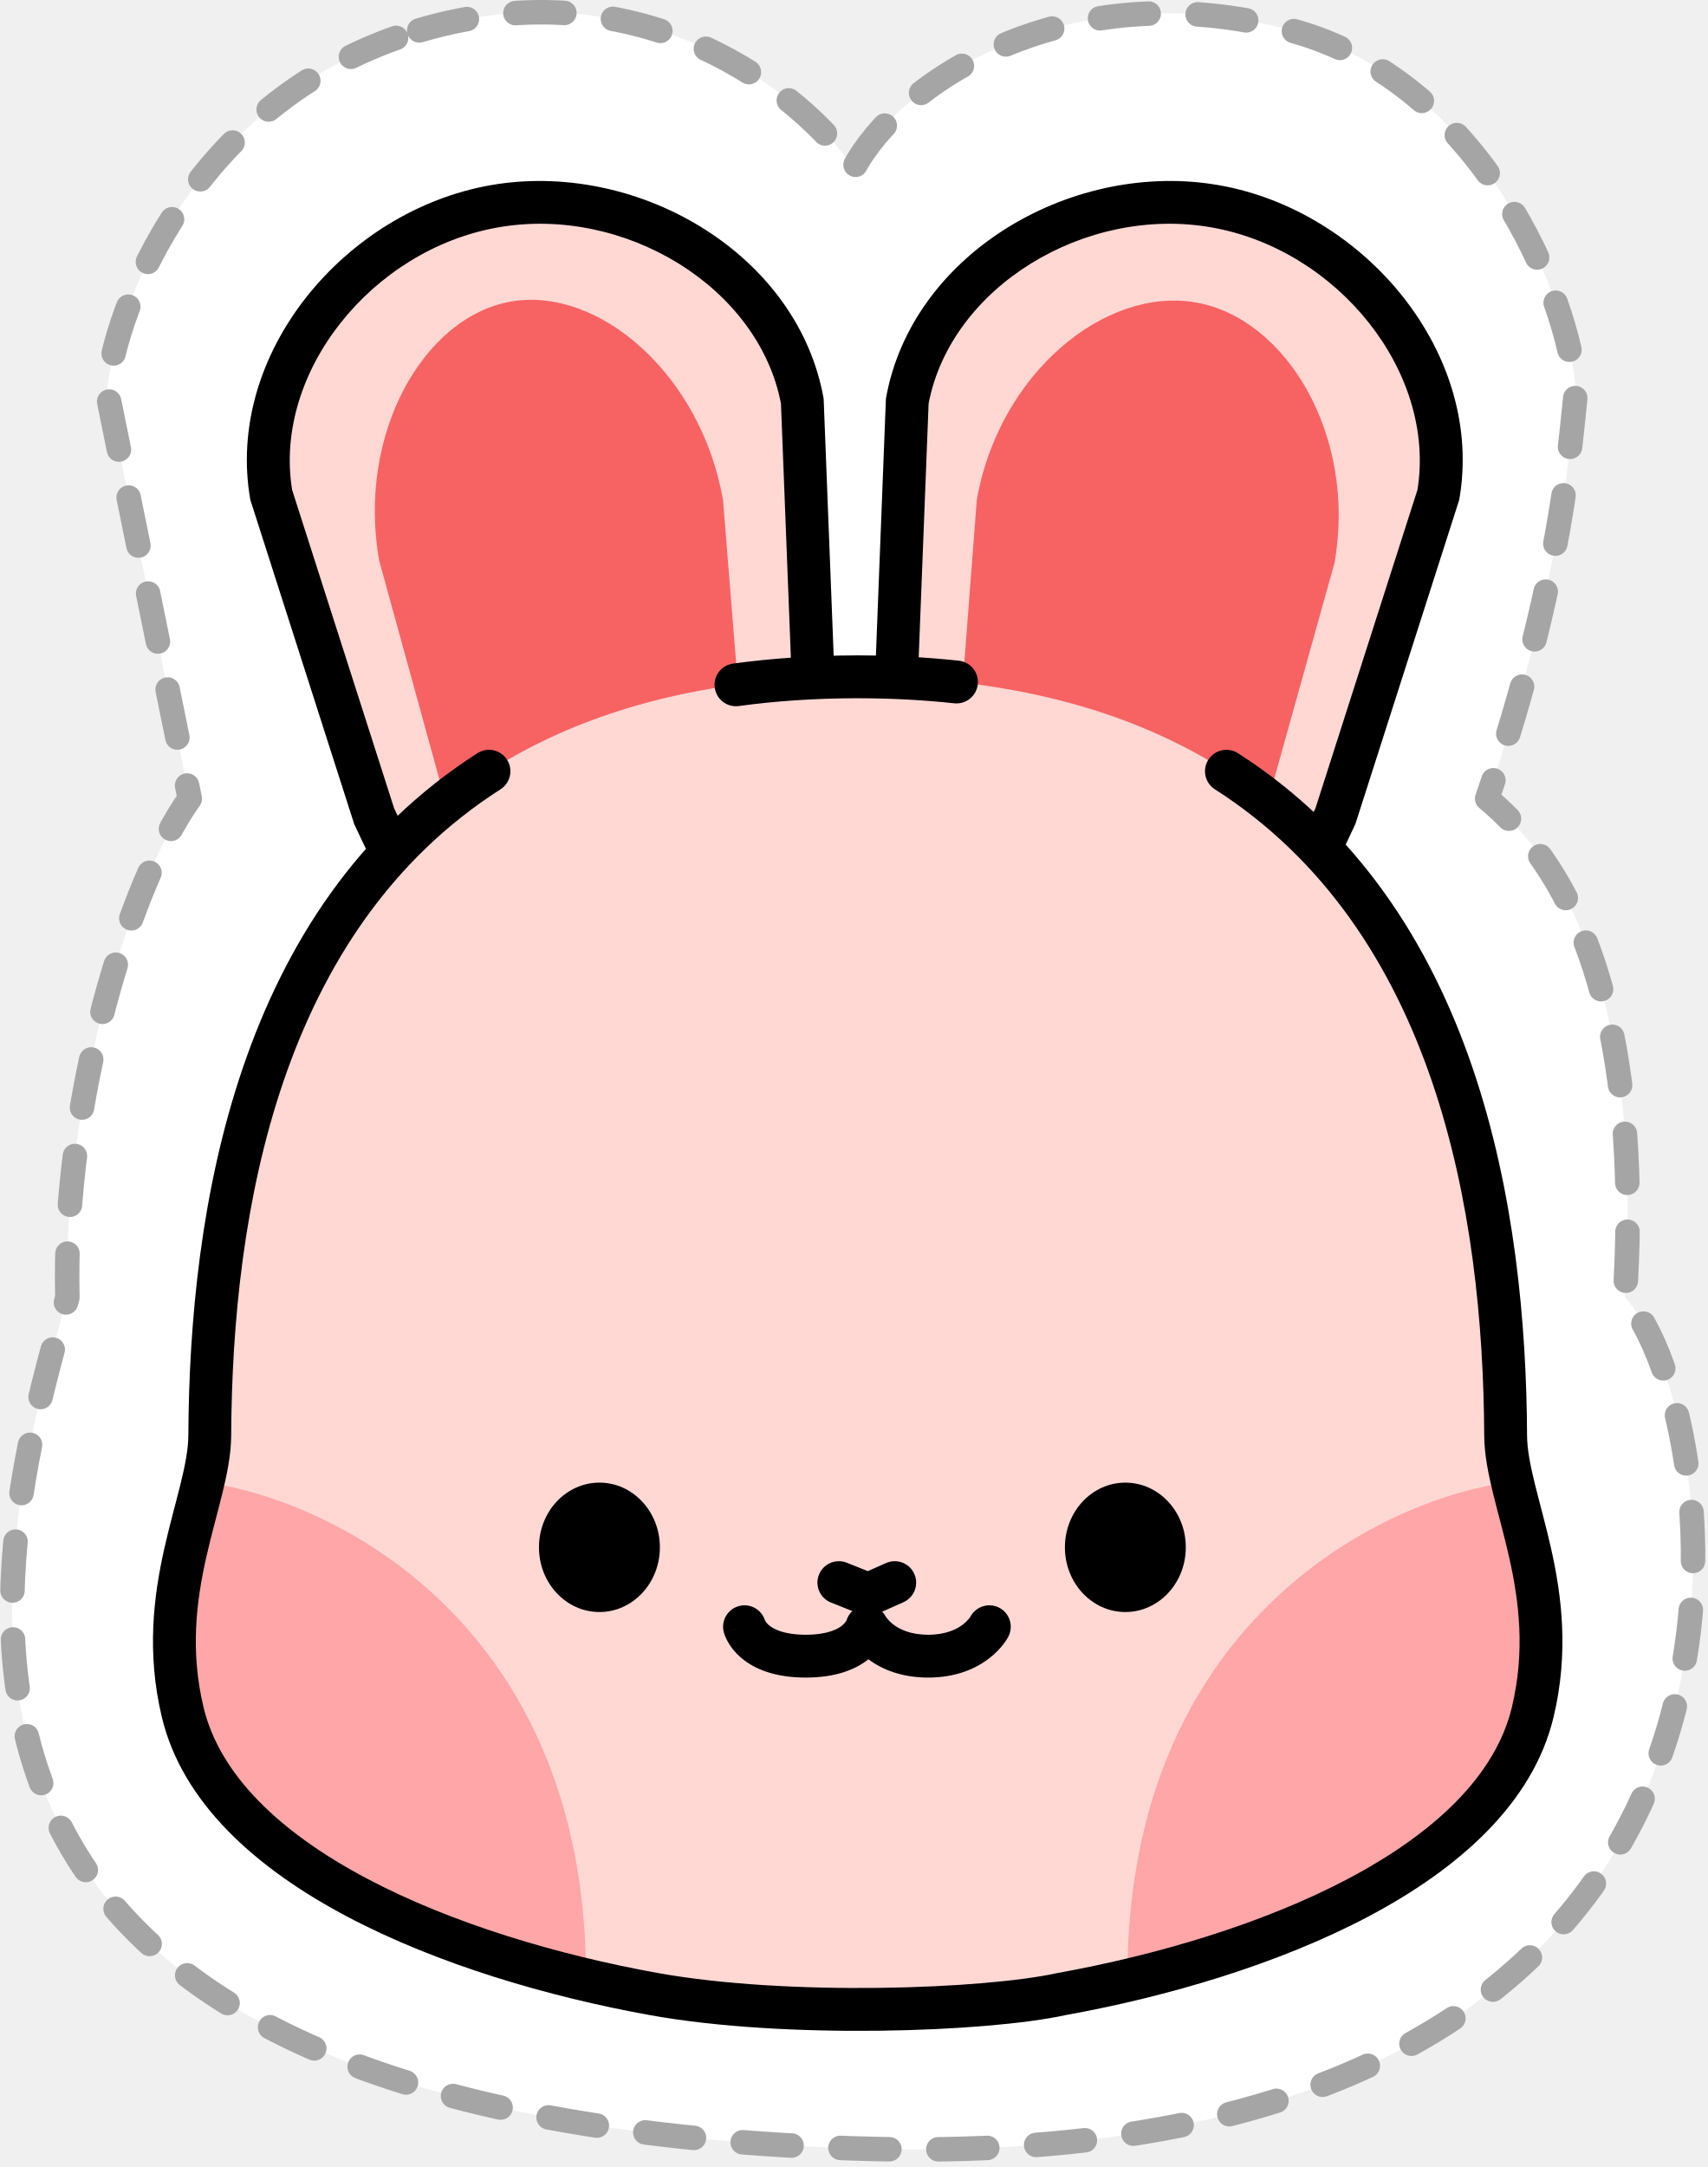
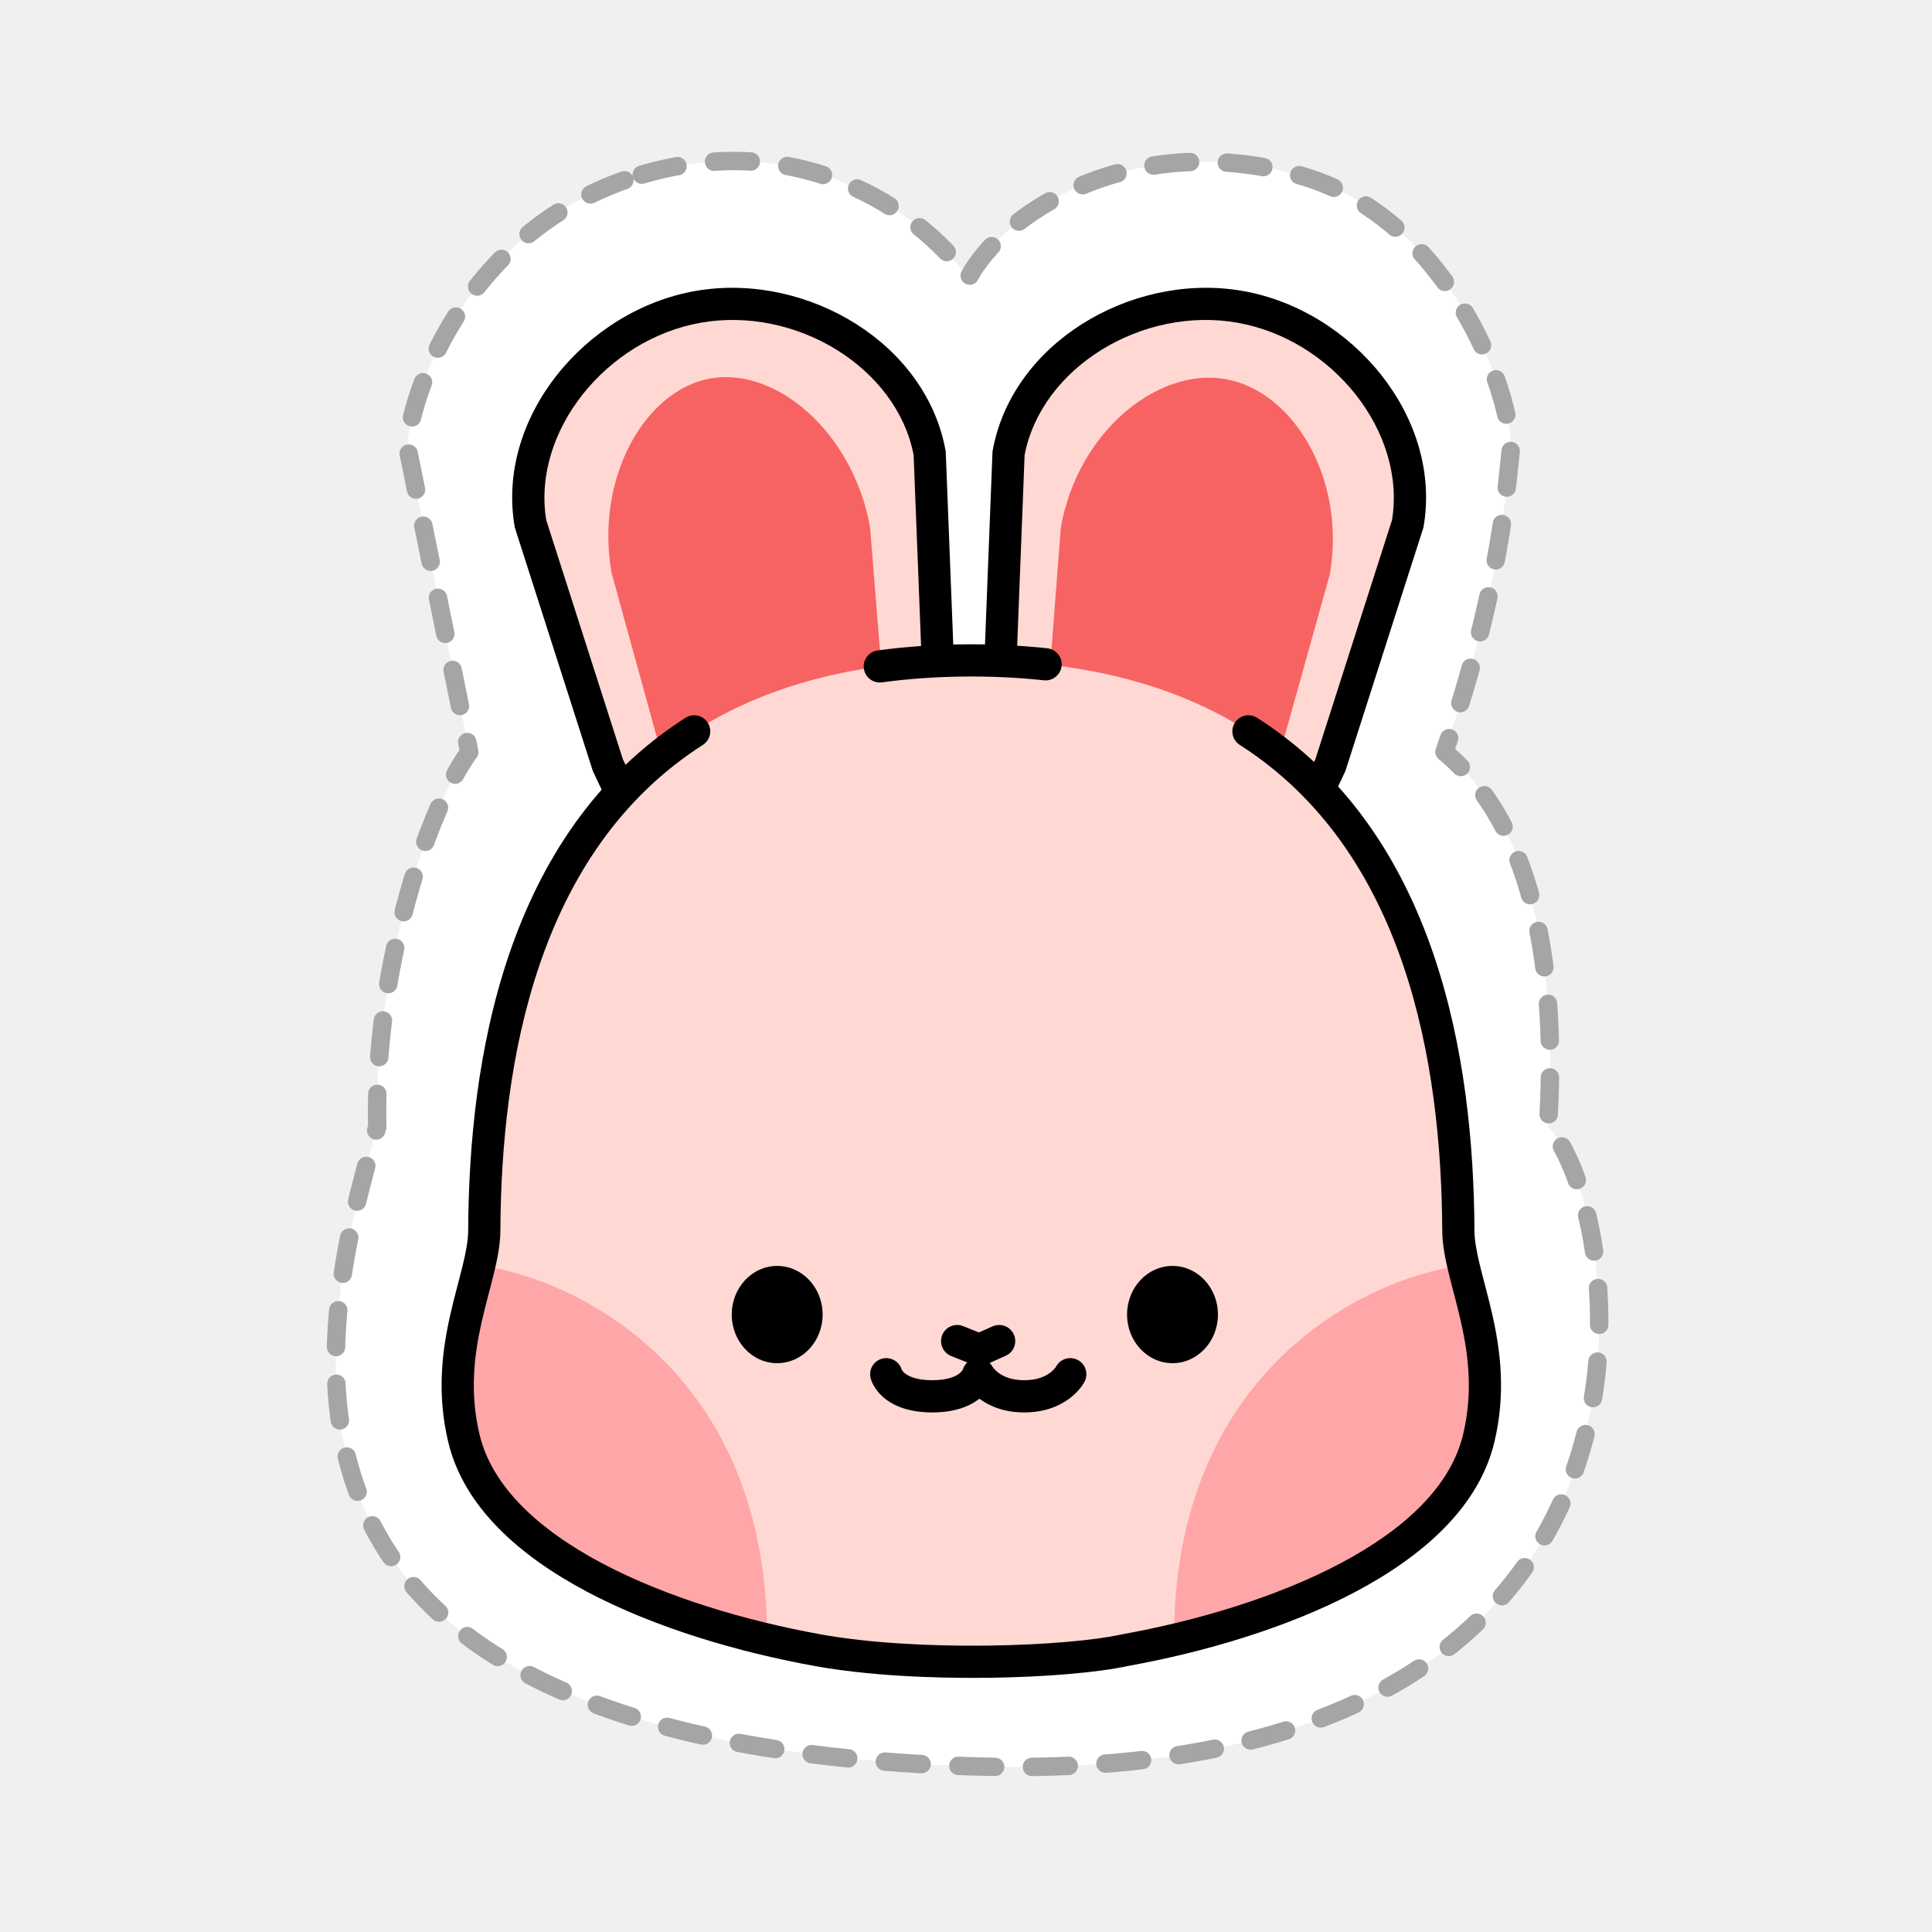
- <svg xmlns="http://www.w3.org/2000/svg" width="279" height="354" viewBox="0 0 279 354" fill="none">
-   <path d="M68.509 4.963C105.309 -5.837 131.176 15.463 139.509 27.463C146.51 13.963 174.01 -5.037 211.01 4.963C242.01 13.341 256.51 48.463 257.51 63.963C256.676 71.129 255.41 94.463 243.01 130.463C263.51 147.463 267.51 180.463 265.51 211.963C282.51 229.463 302.509 356.463 139.509 350.963C-23.491 345.463 -2.491 258.463 11.009 211.963C10.209 179.163 21.343 143.963 31.01 130.463L17.51 63.963C18.51 50.796 31.709 15.763 68.509 4.963Z" fill="white" stroke="#A5A5A5" stroke-width="4" stroke-linecap="round" stroke-linejoin="round" stroke-dasharray="8 8" />
-   <path d="M140.346 110.564C230.846 110.771 245.78 183.293 246.027 234.515C246.078 245.07 255.156 259.978 250.458 279.676C242.11 314.677 172.111 329.739 140.151 328.685C108.192 329.739 38.193 314.677 29.845 279.676C25.147 259.978 34.224 245.07 34.275 234.515C34.522 183.292 49.456 110.771 139.957 110.564V110.562C140.022 110.562 140.086 110.563 140.151 110.563C140.215 110.563 140.281 110.562 140.346 110.562V110.564Z" fill="#FFD8D4" />
-   <path d="M42.617 82.462C38.487 59.043 57.453 36.123 80.556 32.049C103.659 27.976 129.32 43.026 133.45 66.446L135.678 121.019C137.968 154.969 125.155 172.843 111.954 175.171L100.002 177.279C86.801 179.606 73.215 165.137 59.188 134.506L42.617 82.462Z" fill="#FFD8D4" />
-   <path d="M236.891 82.093C241.092 58.268 222.251 35.032 199.217 30.97C176.183 26.909 150.531 42.3 146.33 66.125L143.917 121.618C141.515 156.143 154.235 174.272 167.397 176.592L179.313 178.694C192.475 181.014 206.079 166.256 220.179 135.065L236.891 82.093Z" fill="#FFD8D4" />
-   <path d="M61.954 91.567C58.316 70.94 69.171 51.785 83.463 49.265C97.754 46.745 114.506 61.032 118.143 81.659L121.986 129.392C124.942 159.128 117.716 174.155 109.55 175.595L102.156 176.899C93.99 178.339 84.83 165.101 74.668 137.736L61.954 91.567Z" fill="#F76363" />
-   <path d="M218.068 91.941C221.708 71.301 210.299 52.036 195.432 49.415C180.566 46.793 163.256 60.994 159.616 81.635L155.947 129.432C153.076 159.203 160.686 174.307 169.181 175.805L176.872 177.161C185.367 178.659 194.796 165.458 205.169 138.111L218.068 91.941Z" fill="#F76363" />
-   <path d="M99.6 246.045C99.6 251.883 95.298 256.615 89.992 256.615C84.685 256.615 80.383 251.883 80.383 246.045C80.383 240.208 84.685 235.476 89.992 235.476C95.298 235.476 99.6 240.208 99.6 246.045Z" fill="black" />
-   <path d="M200.492 246.045C200.492 251.883 196.19 256.615 190.883 256.615C185.576 256.615 181.274 251.883 181.274 246.045C181.274 240.208 185.576 235.476 190.883 235.476C196.19 235.476 200.492 240.208 200.492 246.045Z" fill="black" />
-   <path d="M81.259 30.076C104.787 26.536 130.453 41.685 134.588 65.138L136.754 120.674C138.997 154.681 126.192 172.869 112.804 175.72L112.166 175.844L110.95 168.951C115.053 168.227 120.182 164.896 124.199 157.106C128.201 149.344 130.849 137.497 129.77 121.135L129.76 120.947L127.612 65.931C123.96 46.845 101.97 33.517 81.356 37.152C60.74 40.787 44.632 60.836 47.732 80.022L64.395 132.027C71.397 147.12 78.038 157.637 84.185 164.024C90.377 170.457 95.068 171.751 98.624 171.124L99.839 178.018L99.201 178.117C85.788 179.955 72.028 165.239 57.865 134.584L40.906 81.656C36.705 57.831 56.314 34.459 80.141 30.258L81.259 30.076ZM110.95 168.951L112.166 175.844L99.839 178.018L98.624 171.124L110.95 168.951Z" fill="black" />
-   <path d="M198.09 30.076C174.561 26.536 148.896 41.685 144.76 65.138L142.595 120.674C140.352 154.681 153.157 172.869 166.544 175.72L167.183 175.844L168.398 168.951C164.296 168.227 159.166 164.896 155.149 157.106C151.148 149.344 148.499 137.497 149.579 121.135L149.589 120.947L151.737 65.931C155.389 46.845 177.378 33.517 197.992 37.152C218.608 40.787 234.717 60.836 231.617 80.022L214.954 132.027C207.951 147.12 201.311 157.637 195.163 164.024C188.972 170.457 184.281 171.751 180.725 171.124L179.509 178.018L180.147 178.117C193.561 179.955 207.321 165.239 221.484 134.584L238.442 81.656C242.643 57.831 223.035 34.459 199.208 30.258L198.09 30.076ZM168.398 168.951L167.183 175.844L179.509 178.018L180.725 171.124L168.398 168.951Z" fill="black" />
-   <path d="M140.346 110.564C230.847 110.77 245.781 183.293 246.029 234.515C246.08 245.07 255.156 259.978 250.458 279.676C242.11 314.677 172.111 329.738 140.152 328.685C108.192 329.738 38.194 314.676 29.846 279.676C25.148 259.978 34.225 245.07 34.277 234.515C34.524 183.293 49.457 110.77 139.958 110.564V110.562C140.023 110.562 140.087 110.563 140.152 110.563C140.216 110.563 140.281 110.562 140.346 110.562V110.564Z" fill="#FFD8D4" />
-   <path d="M95.757 323.876C96.141 265.455 54.599 245.084 33.78 242.201C28.976 249.568 26.677 274.391 30.417 282.078C39.065 299.854 49.635 309.463 95.757 323.876Z" fill="#FFA6A8" />
-   <path d="M184.223 323.876C183.838 265.455 225.38 245.084 246.199 242.201C251.004 249.568 253.302 274.391 249.562 282.078C240.914 299.854 230.345 309.463 184.223 323.876Z" fill="#FFA6A8" />
-   <path d="M78.018 123.041C79.646 122 81.81 122.475 82.852 124.104C83.893 125.732 83.417 127.897 81.788 128.939C45.719 152.001 37.952 197.923 37.776 234.531C37.761 237.612 37.094 240.863 36.3 244.09C35.464 247.488 34.538 250.684 33.694 254.434C32.064 261.684 31.075 269.743 33.25 278.864C35.91 290.015 45.84 299.41 59.932 306.87C73.903 314.267 91.263 319.377 107.43 322.298C117.984 324.205 131.307 324.886 143.595 324.739C155.922 324.59 166.884 323.613 172.744 322.324L172.873 322.298C189.04 319.377 206.401 314.266 220.372 306.869C234.463 299.41 244.394 290.015 247.054 278.864C249.229 269.743 248.239 261.684 246.609 254.434C245.765 250.684 244.84 247.488 244.004 244.09C243.21 240.863 242.542 237.612 242.527 234.531C242.351 197.923 234.584 152.001 198.515 128.939C196.886 127.897 196.41 125.732 197.451 124.104C198.493 122.475 200.658 122 202.286 123.041C241.66 148.217 249.35 197.651 249.527 234.497C249.538 236.695 250.025 239.265 250.801 242.417C251.534 245.398 252.593 249.14 253.439 252.899C255.185 260.666 256.385 269.91 253.862 280.488C250.496 294.603 238.335 305.281 223.647 313.057C208.862 320.884 190.787 326.168 174.196 329.172C167.628 330.609 156.13 331.589 143.679 331.739C131.157 331.889 117.345 331.204 106.185 329.187C89.572 326.185 71.464 320.896 56.656 313.057C41.968 305.281 29.807 294.603 26.441 280.488C23.918 269.91 25.118 260.666 26.864 252.899C27.71 249.14 28.769 245.398 29.502 242.417C30.278 239.265 30.765 236.695 30.776 234.497C30.953 197.65 38.643 148.216 78.018 123.041ZM140.445 107.065C146.127 107.081 151.531 107.376 156.668 107.931C158.59 108.139 159.98 109.865 159.773 111.786C159.565 113.708 157.838 115.098 155.916 114.89C151.01 114.36 145.822 114.076 140.338 114.064C140.318 114.064 140.298 114.062 140.278 114.062C140.224 114.062 140.37 114.062 140.155 114.063H140.148C139.932 114.062 140.082 114.062 140.024 114.062C140.004 114.062 139.984 114.064 139.965 114.064C133.1 114.079 126.7 114.52 120.735 115.337C118.82 115.599 117.055 114.26 116.792 112.345C116.53 110.43 117.869 108.665 119.784 108.403C126.058 107.543 132.744 107.084 139.867 107.065C139.897 107.064 139.927 107.062 139.957 107.062C140.003 107.062 140.048 107.063 140.079 107.063H140.225C140.256 107.063 140.3 107.062 140.346 107.062C140.379 107.062 140.412 107.064 140.445 107.065Z" fill="black" />
-   <path d="M107.827 252.771C107.827 258.608 103.404 263.341 97.948 263.341C92.493 263.341 88.07 258.608 88.07 252.771C88.07 246.934 92.493 242.201 97.948 242.201C103.404 242.201 107.827 246.934 107.827 252.771Z" fill="black" />
-   <path d="M193.766 252.771C193.766 258.608 189.343 263.341 183.888 263.341C178.432 263.341 174.01 258.608 174.01 252.771C174.01 246.934 178.432 242.201 183.888 242.201C189.343 242.201 193.766 246.934 193.766 252.771Z" fill="black" />
-   <path d="M120.785 262.353C122.598 261.887 124.446 262.93 124.997 264.698C125.004 264.714 125.016 264.743 125.038 264.781C125.113 264.914 125.289 265.182 125.644 265.485C126.301 266.047 127.946 267.048 131.658 267.048C135.37 267.048 137.015 266.047 137.672 265.485C138.026 265.182 138.202 264.914 138.277 264.781C138.307 264.727 138.322 264.693 138.325 264.685C138.323 264.69 138.317 264.707 138.307 264.737C138.303 264.752 138.297 264.771 138.291 264.793C138.287 264.804 138.284 264.817 138.281 264.83C138.279 264.836 138.277 264.843 138.275 264.849C138.274 264.853 138.273 264.857 138.272 264.86C138.272 264.861 138.271 264.864 138.271 264.865C138.635 263.461 139.827 262.426 141.269 262.264C142.708 262.103 144.097 262.845 144.764 264.129C144.762 264.124 144.76 264.12 144.758 264.116C144.754 264.108 144.75 264.101 144.747 264.095C144.74 264.084 144.736 264.076 144.734 264.072C144.73 264.065 144.734 264.072 144.747 264.092C144.772 264.133 144.832 264.224 144.928 264.349C145.123 264.601 145.462 264.98 145.971 265.373C146.948 266.125 148.704 267.048 151.661 267.048C154.617 267.048 156.374 266.125 157.35 265.373C157.86 264.98 158.198 264.601 158.393 264.349C158.49 264.224 158.549 264.133 158.575 264.092C158.587 264.072 158.592 264.065 158.588 264.072C158.585 264.076 158.581 264.084 158.575 264.095C158.572 264.101 158.567 264.108 158.563 264.116C158.561 264.12 158.56 264.124 158.557 264.129C159.445 262.42 161.548 261.749 163.262 262.63C164.981 263.513 165.659 265.623 164.775 267.342L161.663 265.743C164.634 267.27 164.768 267.341 164.773 267.346C164.773 267.347 164.772 267.349 164.771 267.35C164.77 267.353 164.769 267.356 164.767 267.359C164.764 267.365 164.761 267.37 164.757 267.377C164.751 267.389 164.744 267.403 164.736 267.418C164.72 267.447 164.7 267.482 164.678 267.521C164.634 267.599 164.578 267.695 164.508 267.806C164.37 268.028 164.177 268.313 163.924 268.638C163.421 269.288 162.671 270.11 161.623 270.918C159.481 272.568 156.236 274.048 151.661 274.048C147.224 274.048 144.041 272.654 141.899 271.065C139.739 272.775 136.469 274.048 131.658 274.048C126.603 274.048 123.247 272.646 121.094 270.805C120.045 269.908 119.364 268.974 118.933 268.207C118.719 267.825 118.568 267.485 118.463 267.214C118.41 267.078 118.369 266.958 118.337 266.857C118.321 266.807 118.306 266.761 118.295 266.72C118.289 266.7 118.284 266.681 118.279 266.664C118.277 266.655 118.274 266.646 118.272 266.637C118.271 266.633 118.27 266.63 118.269 266.626C118.269 266.624 118.268 266.621 118.267 266.62C118.267 266.617 118.288 266.608 121.656 265.743L118.266 266.614C117.785 264.742 118.913 262.834 120.785 262.353ZM125.044 264.867C125.043 264.866 125.043 264.862 125.043 264.86C125.042 264.857 125.041 264.853 125.04 264.849C125.038 264.843 125.037 264.836 125.035 264.83C125.031 264.817 125.027 264.804 125.024 264.793C125.018 264.771 125.012 264.752 125.007 264.737C125.007 264.735 125.006 264.732 125.006 264.73C125.019 264.775 125.032 264.821 125.044 264.867Z" fill="black" />
-   <path d="M144.781 255.338C146.548 254.553 148.615 255.348 149.401 257.114C150.186 258.881 149.391 260.949 147.624 261.735L143.3 263.656C142.437 264.04 141.456 264.059 140.579 263.708L135.775 261.786C133.98 261.068 133.107 259.031 133.824 257.237C134.542 255.442 136.579 254.569 138.374 255.286L141.807 256.66L144.781 255.338Z" fill="black" />
+ <svg xmlns="http://www.w3.org/2000/svg" width="420" height="420" viewBox="0 0 420 420" fill="none">
+   <path d="M139.513 37.964C176.313 27.164 202.18 48.464 210.513 60.464C217.514 46.964 245.014 27.964 282.014 37.964C313.014 46.342 327.514 81.464 328.514 96.964C327.68 104.131 326.414 127.464 314.014 163.464C334.514 180.464 338.514 213.464 336.514 244.964C353.514 262.464 373.513 389.464 210.513 383.964C47.513 378.464 68.513 291.464 82.013 244.964C81.213 212.164 92.347 176.964 102.014 163.464L88.514 96.964C89.514 83.797 102.713 48.764 139.513 37.964Z" fill="white" stroke="#A5A5A5" stroke-width="4" stroke-linecap="round" stroke-linejoin="round" stroke-dasharray="8 8" />
+   <path d="M211.35 143.565C301.85 143.772 316.783 216.294 317.031 267.516C317.082 278.071 326.16 292.979 321.462 312.677C313.114 347.678 243.115 362.74 211.155 361.686C179.196 362.74 109.197 347.678 100.849 312.677C96.151 292.979 105.228 278.071 105.279 267.516C105.526 216.294 120.46 143.772 210.961 143.565V143.563C211.026 143.563 211.09 143.564 211.154 143.564C211.219 143.564 211.285 143.563 211.35 143.563V143.565Z" fill="#FFD8D4" />
+   <path d="M113.621 115.463C109.491 92.044 128.457 69.124 151.56 65.05C174.663 60.977 200.324 76.028 204.453 99.447L206.682 154.02C208.972 187.97 196.159 205.845 182.958 208.172L171.006 210.28C157.805 212.608 144.219 198.139 130.191 167.507L113.621 115.463Z" fill="#FFD8D4" />
+   <path d="M307.895 115.095C312.096 91.27 293.255 68.033 270.221 63.971C247.187 59.91 221.535 75.301 217.334 99.126L214.921 154.619C212.519 189.144 225.239 207.273 238.401 209.594L250.317 211.695C263.479 214.016 277.083 199.258 291.183 168.066L307.895 115.095Z" fill="#FFD8D4" />
+   <path d="M132.957 124.568C129.32 103.941 140.175 84.786 154.467 82.266C168.758 79.746 185.51 94.034 189.147 114.66L192.99 162.394C195.946 192.129 188.72 207.157 180.554 208.596L173.16 209.9C164.994 211.34 155.834 198.102 145.672 170.737L132.957 124.568Z" fill="#F76363" />
+   <path d="M289.072 124.942C292.712 104.302 281.303 85.037 266.436 82.416C251.569 79.795 234.26 93.995 230.62 114.636L226.951 162.433C224.08 192.204 231.69 207.309 240.185 208.806L247.876 210.163C256.371 211.661 265.8 198.46 276.173 171.112L289.072 124.942Z" fill="#F76363" />
+   <path d="M170.604 279.046C170.604 284.884 166.302 289.616 160.995 289.616C155.689 289.616 151.387 284.884 151.387 279.046C151.387 273.209 155.689 268.477 160.995 268.477C166.302 268.477 170.604 273.209 170.604 279.046Z" fill="black" />
+   <path d="M271.496 279.046C271.496 284.884 267.194 289.616 261.887 289.616C256.58 289.616 252.278 284.884 252.278 279.046C252.278 273.209 256.58 268.477 261.887 268.477C267.194 268.477 271.496 273.209 271.496 279.046Z" fill="black" />
+   <path d="M152.263 63.077C175.791 59.537 201.457 74.686 205.592 98.139L207.758 153.675C210.001 187.682 197.196 205.871 183.808 208.721L183.17 208.845L181.954 201.952C186.057 201.228 191.186 197.898 195.203 190.107C199.205 182.346 201.853 170.499 200.774 154.136L200.764 153.948L198.616 98.932C194.964 79.846 172.974 66.518 152.36 70.153C131.744 73.788 115.636 93.837 118.736 113.023L135.399 165.028C142.401 180.121 149.042 190.638 155.189 197.026C161.381 203.459 166.072 204.752 169.628 204.125L170.843 211.019L170.205 211.119C156.792 212.956 143.032 198.24 128.869 167.585L111.91 114.658C107.709 90.833 127.318 67.461 151.145 63.259L152.263 63.077ZM181.954 201.952L183.17 208.845L170.843 211.019L169.628 204.125L181.954 201.952Z" fill="black" />
+   <path d="M269.094 63.077C245.565 59.537 219.9 74.686 215.764 98.139L213.598 153.675C211.355 187.682 224.16 205.871 237.548 208.721L238.187 208.845L239.402 201.952C235.3 201.228 230.17 197.898 226.153 190.107C222.152 182.346 219.503 170.499 220.583 154.136L220.593 153.948L222.741 98.932C226.393 79.846 248.382 66.518 268.996 70.153C289.612 73.788 305.721 93.837 302.62 113.023L285.958 165.028C278.955 180.121 272.315 190.638 266.167 197.026C259.976 203.459 255.285 204.752 251.729 204.125L250.513 211.019L251.151 211.119C264.565 212.956 278.325 198.24 292.488 167.585L309.446 114.658C313.647 90.833 294.039 67.461 270.212 63.259L269.094 63.077ZM239.402 201.952L238.187 208.845L250.513 211.019L251.729 204.125L239.402 201.952Z" fill="black" />
+   <path d="M211.35 143.565C301.851 143.771 316.785 216.294 317.033 267.516C317.084 278.071 326.16 292.98 321.462 312.677C313.114 347.678 243.114 362.74 211.156 361.686C179.196 362.739 109.198 347.678 100.85 312.677C96.152 292.98 105.229 278.071 105.281 267.516C105.528 216.294 120.461 143.772 210.962 143.565V143.563C211.027 143.563 211.091 143.564 211.156 143.564C211.22 143.564 211.285 143.563 211.35 143.563V143.565Z" fill="#FFD8D4" />
+   <path d="M166.761 356.877C167.145 298.456 125.603 278.085 104.784 275.203C99.98 282.569 97.681 307.392 101.421 315.079C110.069 332.855 120.639 342.464 166.761 356.877Z" fill="#FFA6A8" />
+   <path d="M255.227 356.877C254.842 298.456 296.384 278.085 317.203 275.203C322.008 282.569 324.306 307.392 320.566 315.079C311.918 332.855 301.349 342.464 255.227 356.877Z" fill="#FFA6A8" />
+   <path d="M149.022 156.042C150.65 155.001 152.814 155.477 153.856 157.105C154.897 158.734 154.421 160.899 152.792 161.94C116.723 185.002 108.956 230.924 108.779 267.533C108.765 270.613 108.098 273.865 107.304 277.091C106.468 280.489 105.542 283.685 104.698 287.435C103.068 294.685 102.079 302.745 104.254 311.865C106.914 323.017 116.844 332.412 130.936 339.872C144.907 347.268 162.267 352.378 178.434 355.299C188.988 357.206 202.31 357.887 214.599 357.74C226.926 357.592 237.888 356.614 243.748 355.326L243.877 355.299C260.044 352.378 277.405 347.267 291.376 339.871C305.467 332.411 315.398 323.017 318.058 311.865C320.233 302.745 319.243 294.685 317.612 287.435C316.769 283.685 315.844 280.489 315.008 277.091C314.214 273.865 313.546 270.613 313.531 267.533C313.355 230.924 305.588 185.002 269.519 161.94C267.89 160.899 267.414 158.734 268.455 157.105C269.497 155.476 271.662 155.001 273.29 156.042C312.664 181.218 320.353 230.652 320.531 267.499C320.542 269.696 321.029 272.266 321.805 275.418C322.538 278.4 323.597 282.141 324.443 285.9C326.189 293.667 327.389 302.911 324.866 313.489C321.5 327.604 309.339 338.282 294.651 346.058C279.866 353.885 261.791 359.169 245.2 362.173C238.631 363.61 227.134 364.59 214.683 364.74C202.16 364.89 188.349 364.205 177.189 362.188C160.576 359.186 142.468 353.897 127.66 346.058C112.972 338.282 100.811 327.604 97.445 313.489C94.922 302.911 96.122 293.667 97.868 285.9C98.713 282.141 99.773 278.4 100.506 275.418C101.282 272.266 101.769 269.696 101.779 267.499C101.957 230.652 109.647 181.218 149.022 156.042ZM211.449 140.066C217.131 140.082 222.535 140.377 227.672 140.932C229.594 141.14 230.984 142.866 230.777 144.788C230.569 146.709 228.842 148.099 226.92 147.891C222.014 147.361 216.826 147.077 211.342 147.065C211.322 147.065 211.302 147.063 211.282 147.063C211.228 147.063 211.374 147.064 211.159 147.064H211.152C210.935 147.064 211.085 147.063 211.027 147.063C211.008 147.063 210.988 147.065 210.969 147.065C204.104 147.081 197.704 147.521 191.738 148.338C189.823 148.601 188.058 147.261 187.796 145.346C187.534 143.431 188.873 141.666 190.788 141.404C197.062 140.544 203.748 140.086 210.871 140.066C210.901 140.065 210.931 140.063 210.961 140.063C211.007 140.063 211.052 140.064 211.083 140.064H211.229C211.26 140.064 211.304 140.063 211.35 140.063C211.383 140.063 211.416 140.065 211.449 140.066Z" fill="black" />
+   <path d="M178.831 285.772C178.831 291.61 174.408 296.342 168.952 296.342C163.497 296.342 159.074 291.61 159.074 285.772C159.074 279.935 163.497 275.203 168.952 275.203C174.408 275.203 178.831 279.935 178.831 285.772Z" fill="black" />
+   <path d="M264.77 285.772C264.77 291.61 260.347 296.342 254.892 296.342C249.436 296.342 245.014 291.61 245.014 285.772C245.014 279.935 249.436 275.203 254.892 275.203C260.347 275.203 264.77 279.935 264.77 285.772Z" fill="black" />
+   <path d="M191.789 295.354C193.602 294.888 195.449 295.932 196.001 297.699C196.008 297.715 196.02 297.744 196.042 297.782C196.117 297.916 196.293 298.183 196.648 298.486C197.305 299.048 198.95 300.049 202.662 300.049C206.374 300.049 208.018 299.048 208.675 298.486C209.03 298.183 209.206 297.916 209.281 297.782C209.311 297.728 209.326 297.694 209.329 297.686C209.327 297.692 209.321 297.709 209.311 297.738C209.306 297.753 209.301 297.772 209.295 297.794C209.291 297.805 209.288 297.818 209.285 297.831C209.283 297.837 209.281 297.844 209.279 297.851C209.278 297.854 209.277 297.858 209.276 297.861C209.276 297.863 209.275 297.865 209.275 297.866C209.639 296.462 210.831 295.427 212.273 295.266C213.712 295.104 215.101 295.846 215.768 297.13C215.766 297.125 215.764 297.121 215.762 297.117C215.758 297.109 215.754 297.102 215.751 297.097C215.744 297.085 215.74 297.077 215.738 297.073C215.734 297.066 215.738 297.074 215.751 297.094C215.776 297.135 215.835 297.226 215.932 297.351C216.127 297.602 216.465 297.981 216.975 298.374C217.952 299.126 219.708 300.049 222.665 300.049C225.621 300.049 227.378 299.126 228.354 298.374C228.864 297.981 229.202 297.602 229.397 297.351C229.494 297.226 229.553 297.135 229.579 297.094C229.591 297.074 229.596 297.066 229.591 297.073C229.589 297.077 229.585 297.085 229.579 297.097C229.576 297.102 229.571 297.109 229.567 297.117C229.565 297.121 229.563 297.125 229.561 297.13C230.449 295.421 232.552 294.75 234.266 295.631C235.985 296.514 236.662 298.625 235.779 300.344L232.667 298.744C235.638 300.272 235.772 300.343 235.777 300.348C235.777 300.348 235.776 300.35 235.775 300.352C235.774 300.354 235.773 300.357 235.771 300.36C235.768 300.366 235.765 300.372 235.761 300.378C235.755 300.39 235.748 300.404 235.74 300.419C235.724 300.449 235.704 300.483 235.682 300.522C235.638 300.6 235.582 300.697 235.512 300.808C235.373 301.03 235.181 301.314 234.928 301.64C234.425 302.289 233.675 303.111 232.627 303.919C230.485 305.569 227.24 307.049 222.665 307.049C218.228 307.049 215.045 305.655 212.903 304.066C210.743 305.776 207.473 307.049 202.662 307.049C197.607 307.049 194.25 305.647 192.098 303.807C191.049 302.909 190.368 301.975 189.937 301.208C189.723 300.826 189.572 300.487 189.466 300.215C189.414 300.079 189.372 299.959 189.34 299.858C189.324 299.808 189.31 299.762 189.298 299.722C189.293 299.702 189.288 299.683 189.283 299.665C189.28 299.656 189.278 299.647 189.276 299.639C189.275 299.635 189.274 299.631 189.273 299.627C189.273 299.625 189.271 299.622 189.271 299.621C189.271 299.618 189.292 299.61 192.66 298.744L189.27 299.615C188.789 297.743 189.917 295.836 191.789 295.354ZM196.048 297.868C196.047 297.867 196.047 297.863 196.047 297.861C196.046 297.858 196.045 297.854 196.044 297.851C196.042 297.844 196.04 297.837 196.039 297.831C196.035 297.818 196.031 297.805 196.028 297.794C196.022 297.772 196.016 297.753 196.011 297.738C196.011 297.736 196.01 297.733 196.009 297.731C196.023 297.777 196.036 297.822 196.048 297.868Z" fill="black" />
+   <path d="M215.785 288.339C217.552 287.554 219.619 288.35 220.404 290.116C221.19 291.882 220.394 293.951 218.628 294.736L214.304 296.658C213.441 297.041 212.46 297.06 211.583 296.709L206.778 294.788C204.984 294.07 204.111 292.032 204.828 290.238C205.546 288.443 207.583 287.57 209.378 288.288L212.811 289.662L215.785 288.339Z" fill="black" />
</svg>
